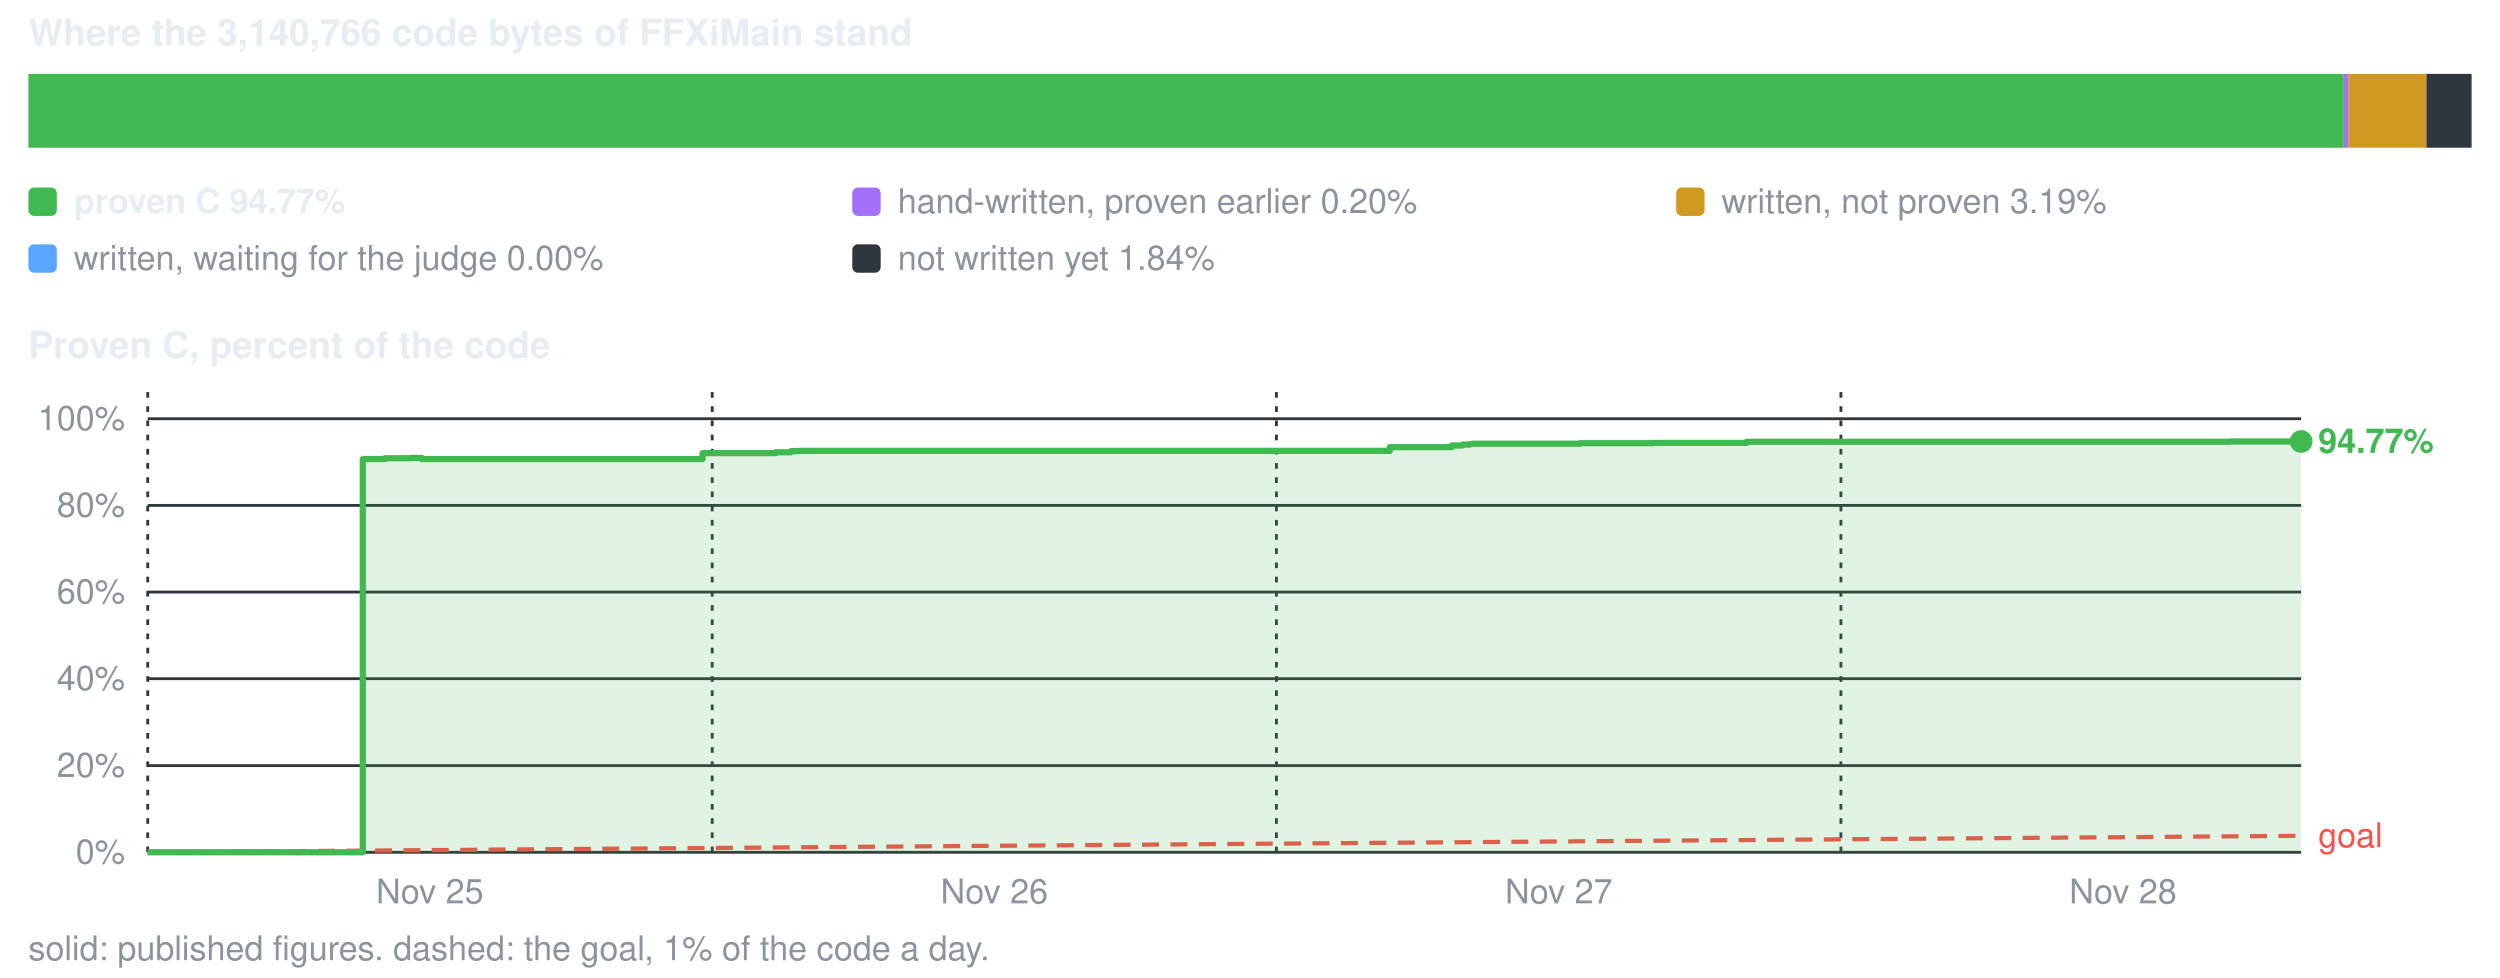
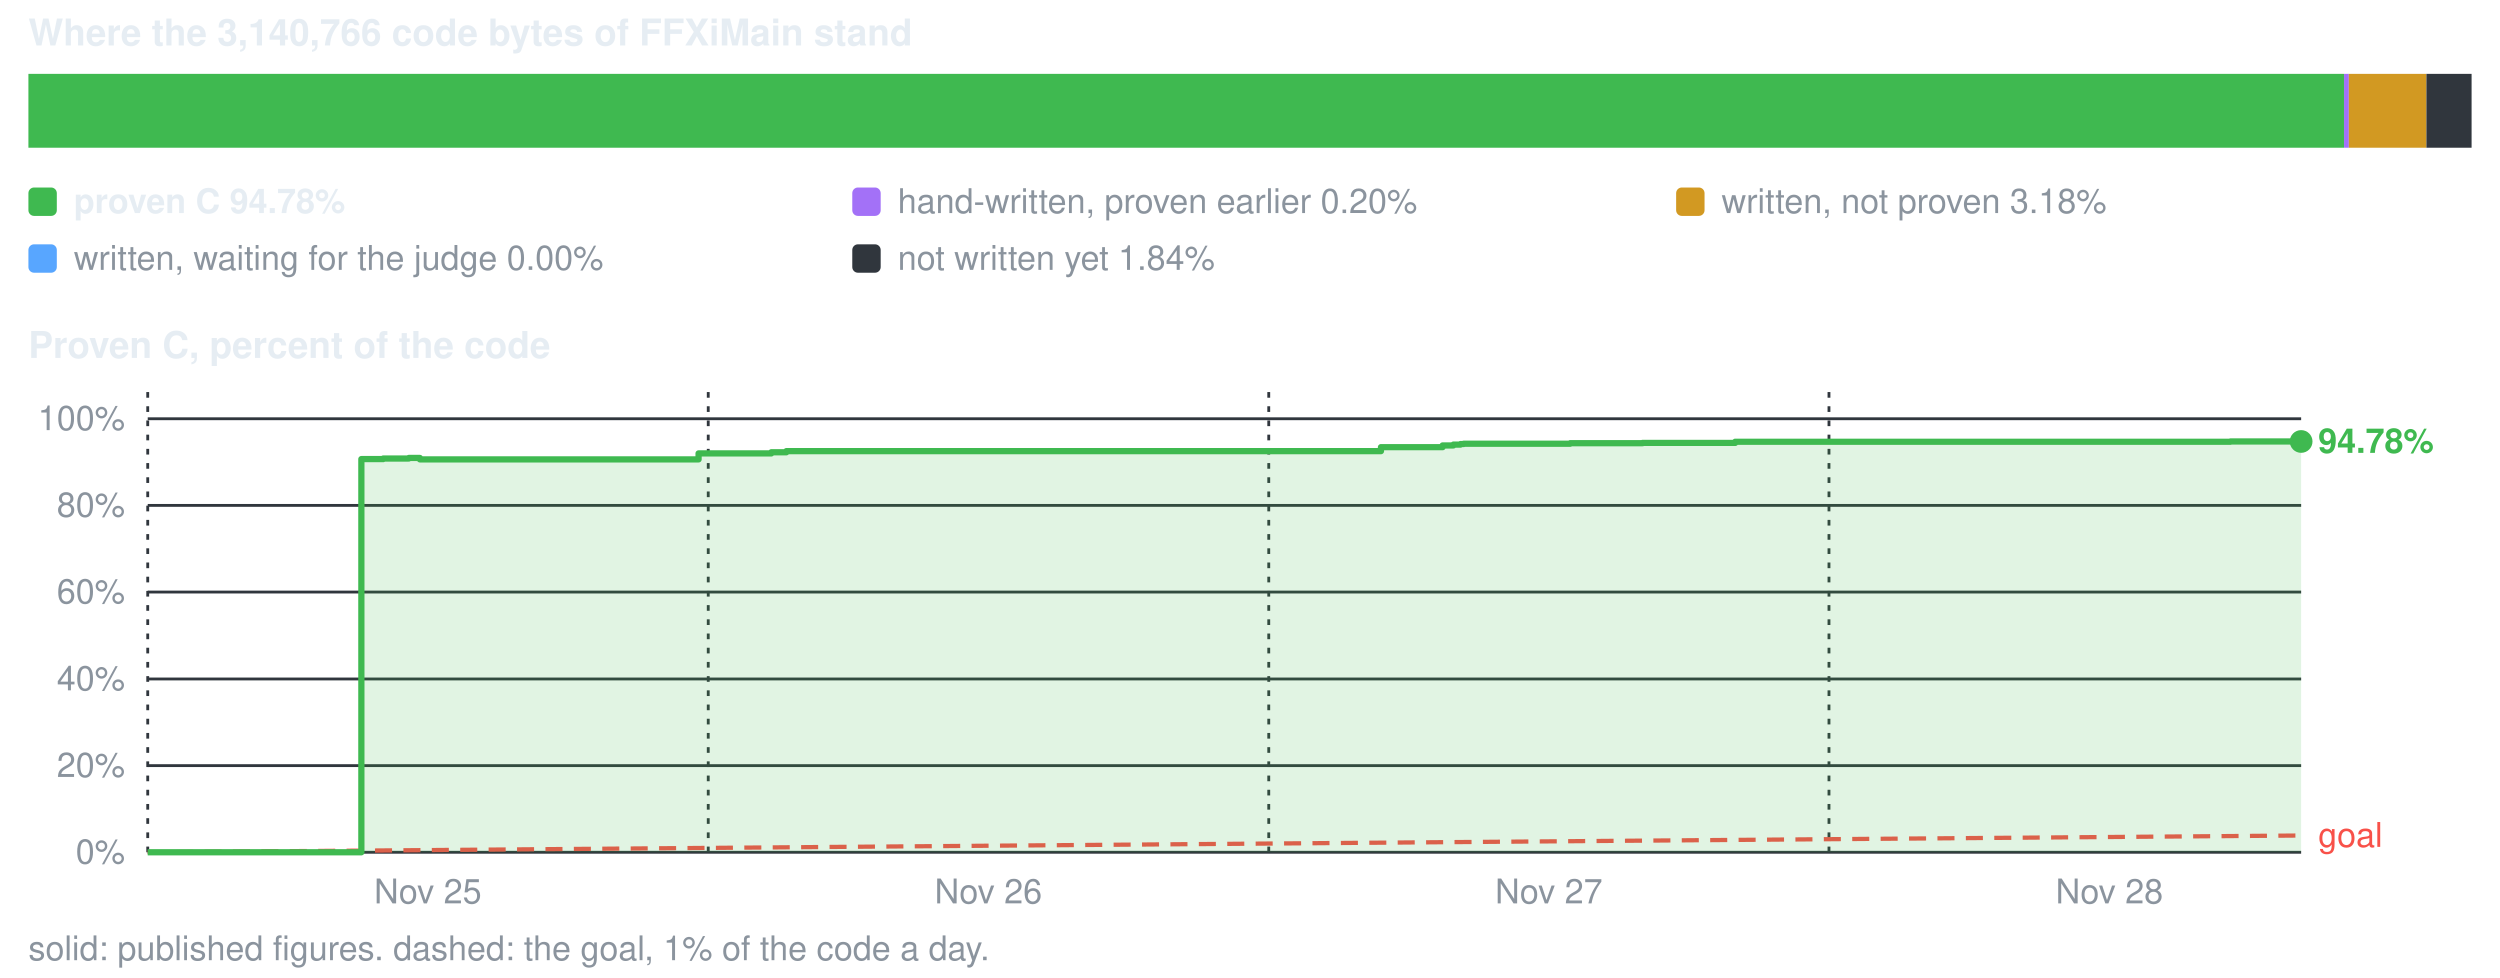
<svg xmlns="http://www.w3.org/2000/svg" viewBox="0 0 880 344" width="880" height="344" role="img" aria-label="conversion progress">
  <style>text{font-family:-apple-system,BlinkMacSystemFont,'Segoe UI',Helvetica,Arial,sans-serif;font-size:12px;fill:#8b949e}.s{fill:#e6edf3;font-weight:600}.b{font-size:13px}</style>
  <text x="10" y="16" class="s b">Where the 3,140,766 code bytes of FFXiMain stand</text>
-   <rect x="10.0" y="26" width="815.0" height="26" fill="#3fb950" />
-   <rect x="825.0" y="26" width="1.7" height="26" fill="#a371f7" />
-   <rect x="826.7" y="26" width="27.4" height="26" fill="#d29922" />
+   <rect x="10.0" y="26" width="815.1" height="26" fill="#3fb950" />
+   <rect x="825.1" y="26" width="1.7" height="26" fill="#a371f7" />
+   <rect x="826.8" y="26" width="27.3" height="26" fill="#d29922" />
  <rect x="854.1" y="26" width="15.9" height="26" fill="#30363d" />
  <rect x="10" y="66" width="10" height="10" rx="2" fill="#3fb950" />
-   <text x="26" y="75" class="s">proven C 94.77%</text>
+   <text x="26" y="75" class="s">proven C 94.78%</text>
  <rect x="300" y="66" width="10" height="10" rx="2" fill="#a371f7" />
  <text x="316" y="75">hand-written, proven earlier 0.20%</text>
  <rect x="590" y="66" width="10" height="10" rx="2" fill="#d29922" />
-   <text x="606" y="75">written, not proven 3.19%</text>
+   <text x="606" y="75">written, not proven 3.18%</text>
  <rect x="10" y="86" width="10" height="10" rx="2" fill="#58a6ff" />
  <text x="26" y="95">written, waiting for the judge 0.00%</text>
  <rect x="300" y="86" width="10" height="10" rx="2" fill="#30363d" />
  <text x="316" y="95">not written yet 1.84%</text>
  <text x="10" y="126" class="s b">Proven C, percent of the code</text>
  <line x1="52" y1="300.0" x2="810" y2="300.0" stroke="#30363d" stroke-width="1" />
  <text x="44" y="304.0" text-anchor="end">0%</text>
  <line x1="52" y1="269.5" x2="810" y2="269.5" stroke="#30363d" stroke-width="1" />
  <text x="44" y="273.5" text-anchor="end">20%</text>
-   <line x1="52" y1="238.9" x2="810" y2="238.9" stroke="#30363d" stroke-width="1" />
-   <text x="44" y="242.9" text-anchor="end">40%</text>
+   <line x1="52" y1="239.0" x2="810" y2="239.0" stroke="#30363d" stroke-width="1" />
+   <text x="44" y="243.0" text-anchor="end">40%</text>
  <line x1="52" y1="208.4" x2="810" y2="208.4" stroke="#30363d" stroke-width="1" />
  <text x="44" y="212.4" text-anchor="end">60%</text>
  <line x1="52" y1="177.9" x2="810" y2="177.9" stroke="#30363d" stroke-width="1" />
  <text x="44" y="181.9" text-anchor="end">80%</text>
  <line x1="52" y1="147.4" x2="810" y2="147.4" stroke="#30363d" stroke-width="1" />
  <text x="44" y="151.4" text-anchor="end">100%</text>
  <line x1="52.0" y1="138" x2="52.0" y2="300" stroke="#30363d" stroke-width="1" stroke-dasharray="2 3" />
-   <text x="151.3" y="318" text-anchor="middle">Nov 25</text>
-   <line x1="250.7" y1="138" x2="250.7" y2="300" stroke="#30363d" stroke-width="1" stroke-dasharray="2 3" />
-   <text x="350.0" y="318" text-anchor="middle">Nov 26</text>
-   <line x1="449.3" y1="138" x2="449.3" y2="300" stroke="#30363d" stroke-width="1" stroke-dasharray="2 3" />
-   <text x="548.7" y="318" text-anchor="middle">Nov 27</text>
-   <line x1="648.0" y1="138" x2="648.0" y2="300" stroke="#30363d" stroke-width="1" stroke-dasharray="2 3" />
-   <text x="747.3" y="318" text-anchor="middle">Nov 28</text>
-   <line x1="52.0" y1="300.0" x2="810.0" y2="294.2" stroke="#f85149" stroke-width="1.5" stroke-dasharray="6 4" />
-   <text x="816.0" y="298.2" style="fill:#f85149">goal</text>
-   <path d="M52.0 300.0 H127.7 V161.6 H135.5 V161.3 H138.8 V161.3 H140.4 V161.3 H144.5 V161.2 H146.9 V161.2 H148.5 V161.6 H247.3 V159.5 H273.1 V159.2 H278.4 V158.8 H280.0 V158.8 H281.3 V158.7 H283.6 V158.7 H291.1 V158.7 H306.8 V158.7 H489.2 V157.4 H511.0 V156.8 H514.8 V156.5 H517.4 V156.3 H518.4 V156.2 H519.1 V156.2 H519.6 V156.2 H520.0 V156.2 H521.9 V156.2 H522.3 V156.2 H556.2 V156.0 H556.6 V156.0 H556.7 V156.0 H557.6 V156.0 H557.7 V156.0 H562.5 V156.0 H581.9 V155.9 H583.0 V155.9 H602.3 V155.9 H604.5 V155.9 H614.8 V155.5 H748.0 V155.5 H766.8 V155.5 H773.6 V155.5 H785.0 V155.4 H789.5 V155.4 H790.3 V155.4 H792.7 V155.4 H792.8 V155.4 H796.3 V155.4 H797.6 V155.4 H810.0 V155.4 V300.0 H52.0 Z" fill="#3fb950" fill-opacity="0.16" />
-   <path d="M52.0 300.0 H127.7 V161.6 H135.5 V161.3 H138.8 V161.3 H140.4 V161.3 H144.5 V161.2 H146.9 V161.2 H148.5 V161.6 H247.3 V159.5 H273.1 V159.2 H278.4 V158.8 H280.0 V158.8 H281.3 V158.7 H283.6 V158.7 H291.1 V158.7 H306.8 V158.7 H489.2 V157.4 H511.0 V156.8 H514.8 V156.5 H517.4 V156.3 H518.4 V156.2 H519.1 V156.2 H519.6 V156.2 H520.0 V156.2 H521.9 V156.2 H522.3 V156.2 H556.2 V156.0 H556.6 V156.0 H556.7 V156.0 H557.6 V156.0 H557.7 V156.0 H562.5 V156.0 H581.9 V155.9 H583.0 V155.9 H602.3 V155.9 H604.5 V155.9 H614.8 V155.5 H748.0 V155.5 H766.8 V155.5 H773.6 V155.5 H785.0 V155.4 H789.5 V155.4 H790.3 V155.4 H792.7 V155.4 H792.8 V155.4 H796.3 V155.4 H797.6 V155.4 H810.0 V155.4" fill="none" stroke="#3fb950" stroke-width="2.2" stroke-linejoin="round" />
+   <text x="150.6" y="318" text-anchor="middle">Nov 25</text>
+   <line x1="249.3" y1="138" x2="249.3" y2="300" stroke="#30363d" stroke-width="1" stroke-dasharray="2 3" />
+   <text x="347.9" y="318" text-anchor="middle">Nov 26</text>
+   <line x1="446.6" y1="138" x2="446.6" y2="300" stroke="#30363d" stroke-width="1" stroke-dasharray="2 3" />
+   <text x="545.2" y="318" text-anchor="middle">Nov 27</text>
+   <line x1="643.8" y1="138" x2="643.8" y2="300" stroke="#30363d" stroke-width="1" stroke-dasharray="2 3" />
+   <text x="742.5" y="318" text-anchor="middle">Nov 28</text>
+   <line x1="52.0" y1="300.0" x2="810.0" y2="294.1" stroke="#f85149" stroke-width="1.5" stroke-dasharray="6 4" />
+   <text x="816.0" y="298.1" style="fill:#f85149">goal</text>
+   <path d="M52.0 300.0 H127.2 V161.6 H134.9 V161.4 H138.2 V161.4 H139.8 V161.4 H143.9 V161.2 H146.2 V161.2 H147.8 V161.7 H245.9 V159.6 H271.5 V159.2 H276.8 V158.8 H278.4 V158.8 H279.7 V158.8 H282.0 V158.8 H289.4 V158.8 H305.0 V158.8 H486.1 V157.4 H507.8 V156.8 H511.6 V156.5 H514.1 V156.3 H515.2 V156.2 H515.8 V156.2 H516.4 V156.2 H516.7 V156.2 H518.6 V156.2 H519.0 V156.2 H552.7 V156.0 H553.1 V156.0 H553.2 V156.0 H554.1 V156.0 H554.2 V156.0 H558.9 V156.0 H578.2 V155.9 H579.3 V155.9 H598.5 V155.9 H600.6 V155.9 H610.8 V155.5 H743.1 V155.5 H761.8 V155.5 H768.5 V155.5 H779.8 V155.5 H784.4 V155.5 H785.1 V155.4 H787.6 V155.4 H787.6 V155.4 H791.1 V155.4 H792.4 V155.4 H804.7 V155.4 H810.0 V155.4 V300.0 H52.0 Z" fill="#3fb950" fill-opacity="0.16" />
+   <path d="M52.0 300.0 H127.2 V161.6 H134.9 V161.4 H138.2 V161.4 H139.8 V161.4 H143.9 V161.2 H146.2 V161.2 H147.8 V161.7 H245.9 V159.6 H271.5 V159.2 H276.8 V158.8 H278.4 V158.8 H279.7 V158.8 H282.0 V158.8 H289.4 V158.8 H305.0 V158.8 H486.1 V157.4 H507.8 V156.8 H511.6 V156.5 H514.1 V156.3 H515.2 V156.2 H515.8 V156.2 H516.4 V156.2 H516.7 V156.2 H518.6 V156.2 H519.0 V156.2 H552.7 V156.0 H553.1 V156.0 H553.2 V156.0 H554.1 V156.0 H554.2 V156.0 H558.9 V156.0 H578.2 V155.9 H579.3 V155.9 H598.5 V155.9 H600.6 V155.9 H610.8 V155.5 H743.1 V155.5 H761.8 V155.5 H768.5 V155.5 H779.8 V155.5 H784.4 V155.5 H785.1 V155.4 H787.6 V155.4 H787.6 V155.4 H791.1 V155.4 H792.4 V155.4 H804.7 V155.4 H810.0 V155.4" fill="none" stroke="#3fb950" stroke-width="2.2" stroke-linejoin="round" />
  <circle cx="810.0" cy="155.4" r="4" fill="#3fb950" />
-   <text x="816.0" y="159.4" class="s" style="fill:#3fb950">94.77%</text>
+   <text x="816.0" y="159.4" class="s" style="fill:#3fb950">94.78%</text>
  <text x="10" y="338">solid: published figures. dashed: the goal, 1% of the code a day.</text>
</svg>
